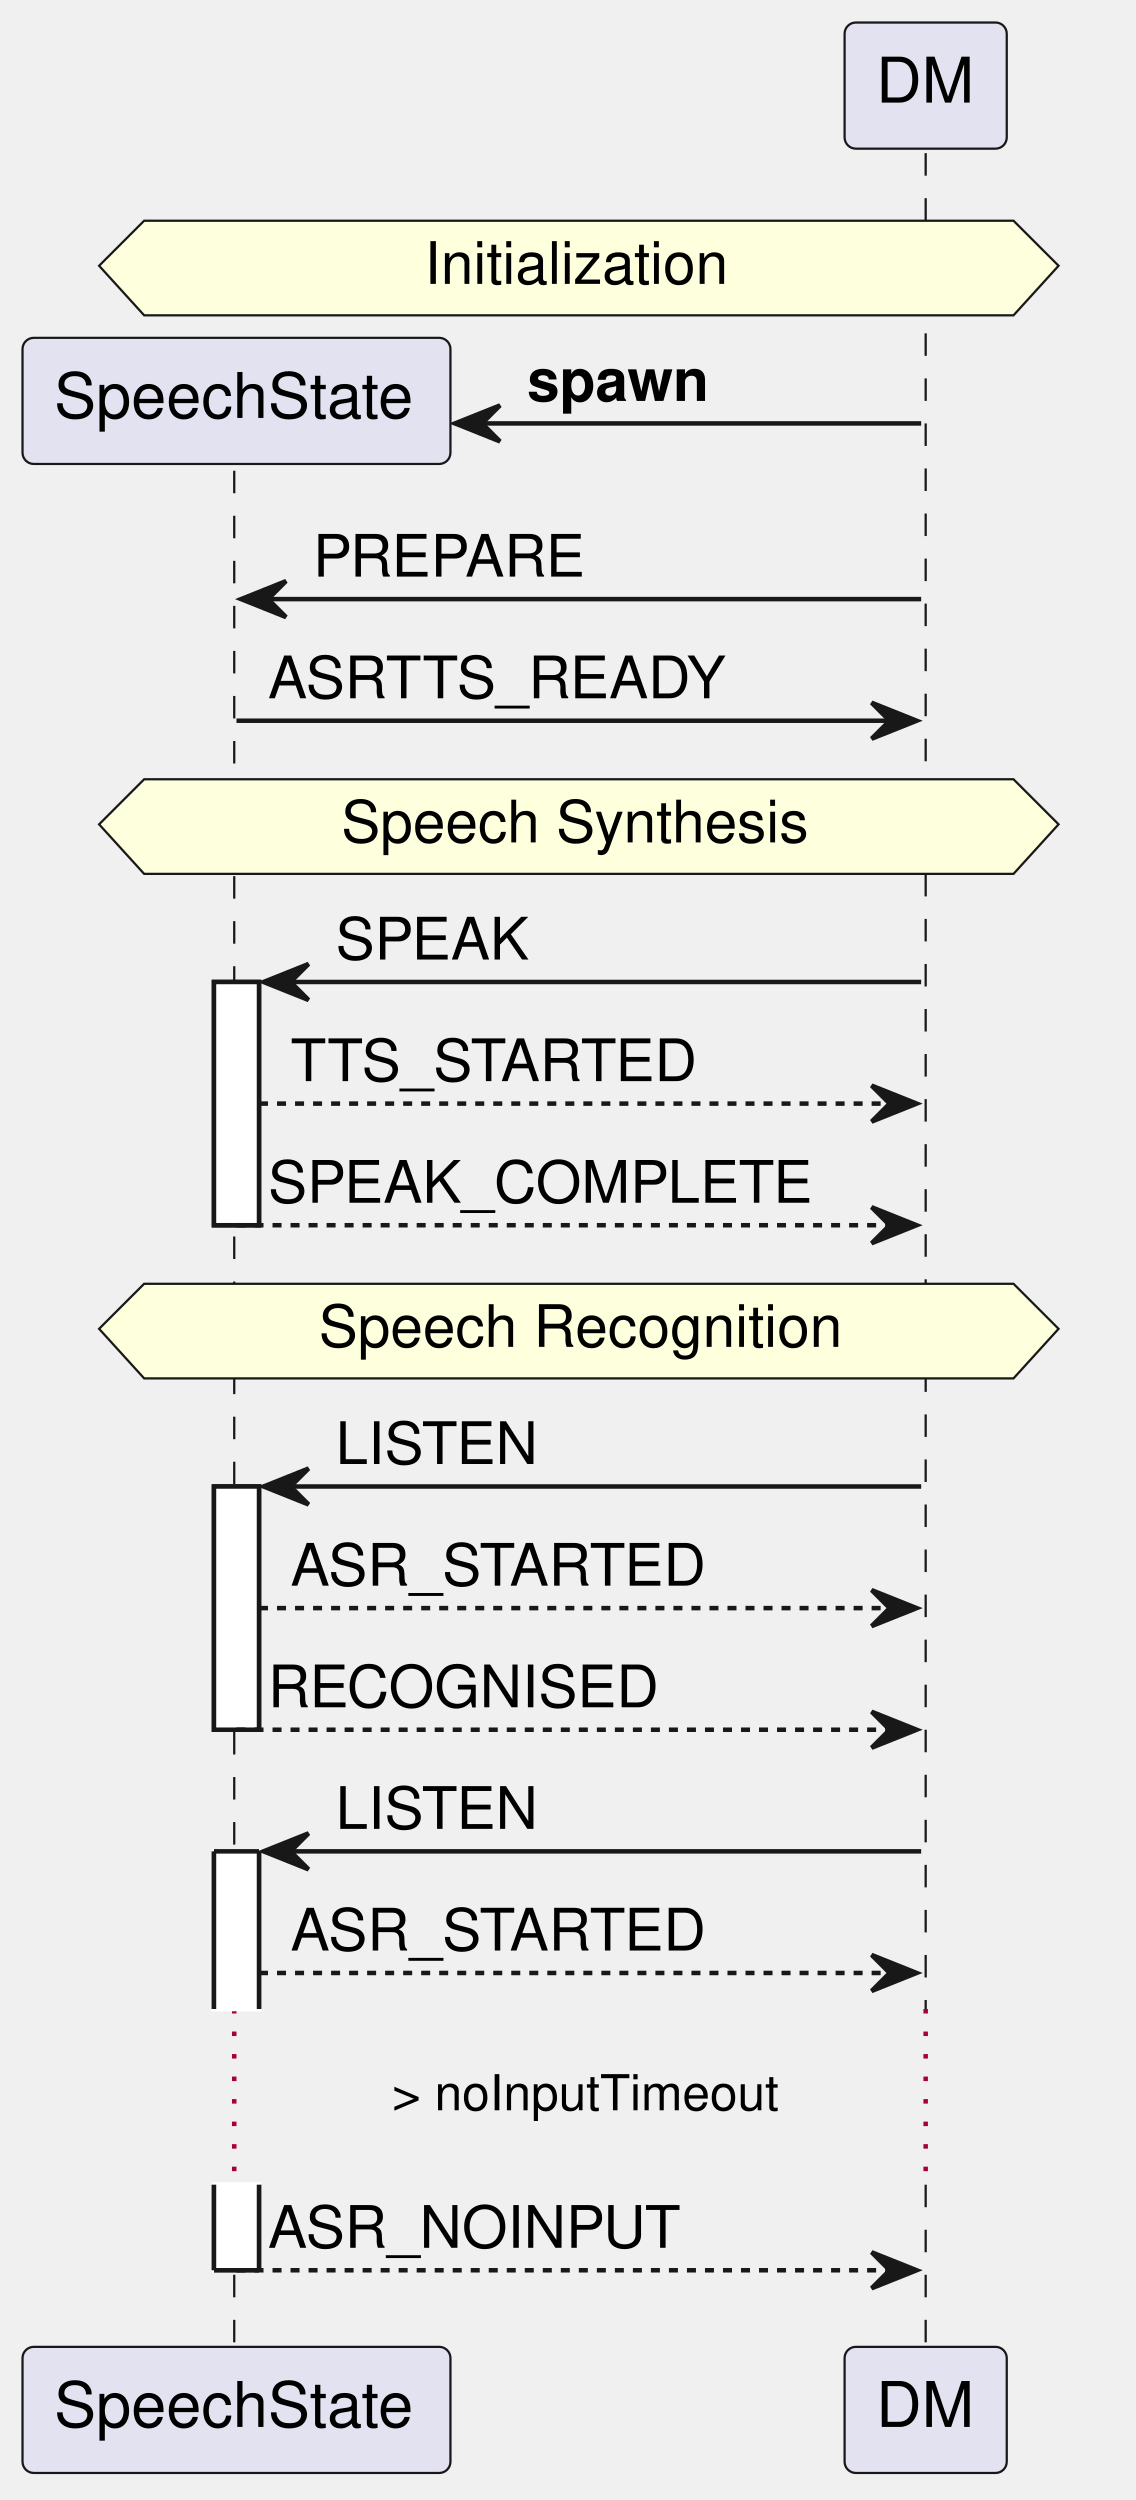
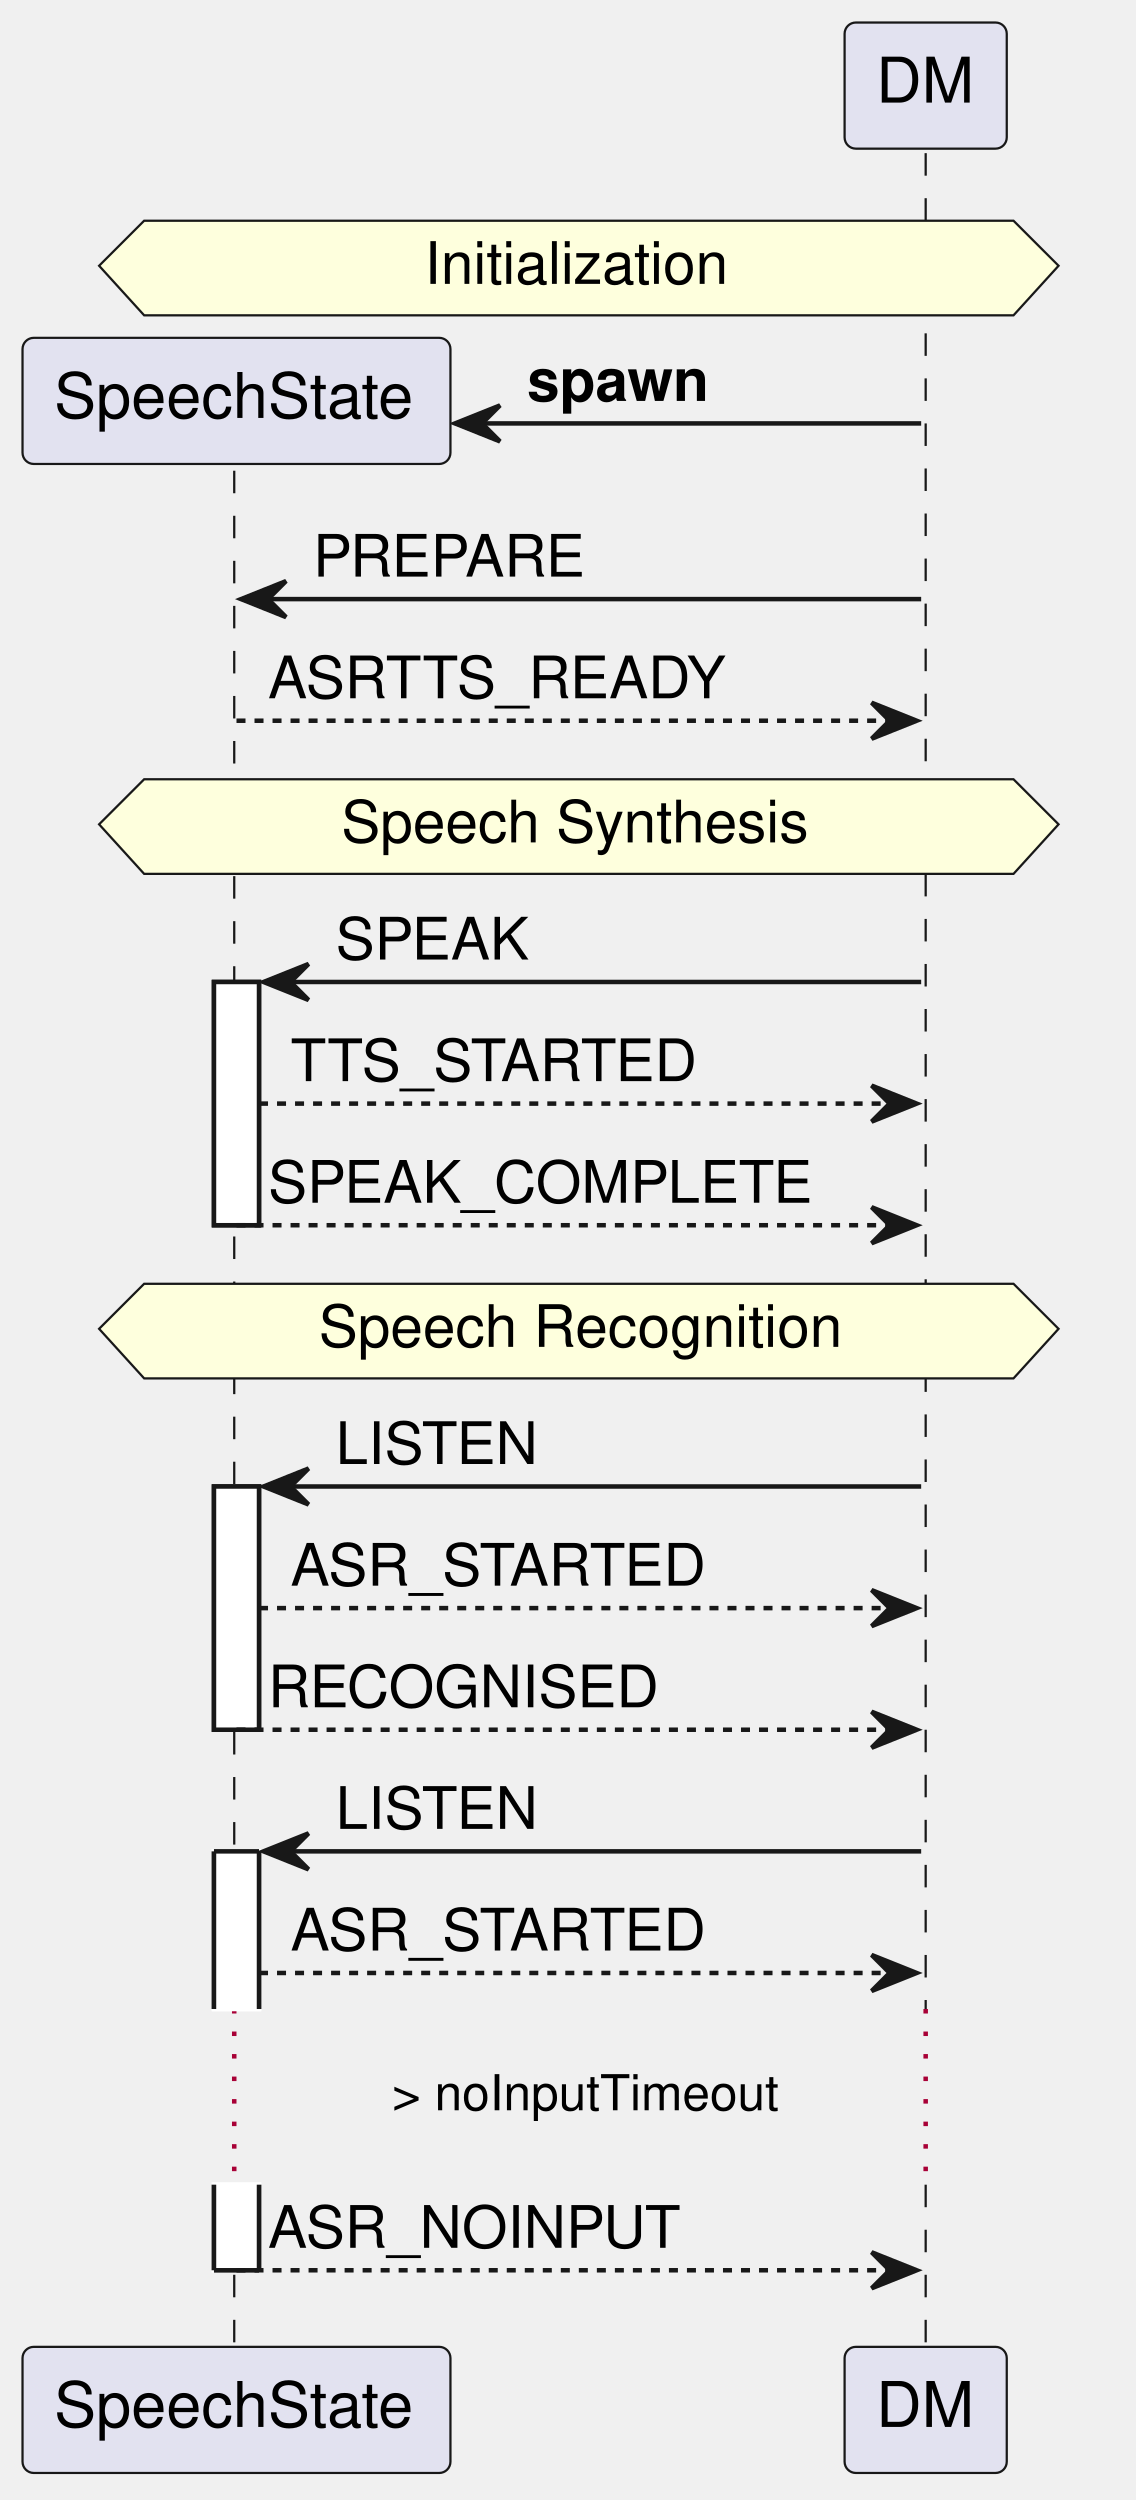
<svg xmlns="http://www.w3.org/2000/svg" contentStyleType="text/css" height="555px" preserveAspectRatio="none" style="width:252px;height:555px;background:#FFFFFF;" version="1.1" viewBox="0 0 252 555" width="252px" zoomAndPan="magnify">
  <defs />
  <g>
    <rect fill="#FFFFFF" height="54" style="stroke:#181818;stroke-width:1.0;" width="10" x="47.5" y="218" />
    <rect fill="#FFFFFF" height="54" style="stroke:#181818;stroke-width:1.0;" width="10" x="47.5" y="330" />
    <rect fill="#FFFFFF" height="35" style="stroke:#FFFFFF;stroke-width:1.0;" width="10" x="47.5" y="411" />
    <line style="stroke:#181818;stroke-width:1.0;" x1="47.5" x2="47.5" y1="411" y2="446" />
    <line style="stroke:#181818;stroke-width:1.0;" x1="57.5" x2="57.5" y1="411" y2="446" />
    <line style="stroke:#181818;stroke-width:1.0;" x1="47.5" x2="57.5" y1="411" y2="411" />
    <rect fill="#FFFFFF" height="19" style="stroke:#FFFFFF;stroke-width:1.0;" width="10" x="47.5" y="485" />
    <line style="stroke:#181818;stroke-width:1.0;" x1="47.5" x2="47.5" y1="485" y2="504" />
    <line style="stroke:#181818;stroke-width:1.0;" x1="57.5" x2="57.5" y1="485" y2="504" />
    <line style="stroke:#181818;stroke-width:1.0;" x1="47.5" x2="57.5" y1="504" y2="504" />
    <line style="stroke:#181818;stroke-width:0.5;stroke-dasharray:5.0,5.0;" x1="52" x2="52" y1="104.5" y2="446" />
    <line style="stroke:#A80036;stroke-width:1.0;stroke-dasharray:1.0,4.0;" x1="52" x2="52" y1="446" y2="485" />
    <line style="stroke:#181818;stroke-width:0.5;stroke-dasharray:5.0,5.0;" x1="52" x2="52" y1="485" y2="522" />
    <line style="stroke:#181818;stroke-width:0.5;stroke-dasharray:5.0,5.0;" x1="205.5" x2="205.5" y1="34" y2="446" />
    <line style="stroke:#A80036;stroke-width:1.0;stroke-dasharray:1.0,4.0;" x1="205.5" x2="205.5" y1="446" y2="485" />
    <line style="stroke:#181818;stroke-width:0.5;stroke-dasharray:5.0,5.0;" x1="205.5" x2="205.5" y1="485" y2="522" />
    <rect fill="#E2E2F0" height="28" rx="2.5" ry="2.5" style="stroke:#181818;stroke-width:0.5;" width="95" x="5" y="521" />
    <text fill="#000000" font-family="Helvetica" font-size="14" lengthAdjust="spacing" textLength="81" x="12" y="538.78">SpeechState</text>
    <rect fill="#E2E2F0" height="28" rx="2.5" ry="2.5" style="stroke:#181818;stroke-width:0.5;" width="36" x="187.5" y="5" />
    <text fill="#000000" font-family="Helvetica" font-size="14" lengthAdjust="spacing" textLength="22" x="194.5" y="22.78">DM</text>
    <rect fill="#E2E2F0" height="28" rx="2.5" ry="2.5" style="stroke:#181818;stroke-width:0.5;" width="36" x="187.5" y="521" />
    <text fill="#000000" font-family="Helvetica" font-size="14" lengthAdjust="spacing" textLength="22" x="194.5" y="538.78">DM</text>
    <rect fill="#FFFFFF" height="54" style="stroke:#181818;stroke-width:1.0;" width="10" x="47.5" y="218" />
    <rect fill="#FFFFFF" height="54" style="stroke:#181818;stroke-width:1.0;" width="10" x="47.5" y="330" />
    <rect fill="#FFFFFF" height="35" style="stroke:#FFFFFF;stroke-width:1.0;" width="10" x="47.5" y="411" />
    <line style="stroke:#181818;stroke-width:1.0;" x1="47.5" x2="47.5" y1="411" y2="446" />
    <line style="stroke:#181818;stroke-width:1.0;" x1="57.5" x2="57.5" y1="411" y2="446" />
    <line style="stroke:#181818;stroke-width:1.0;" x1="47.5" x2="57.5" y1="411" y2="411" />
    <rect fill="#FFFFFF" height="19" style="stroke:#FFFFFF;stroke-width:1.0;" width="10" x="47.5" y="485" />
    <line style="stroke:#181818;stroke-width:1.0;" x1="47.5" x2="47.5" y1="485" y2="504" />
    <line style="stroke:#181818;stroke-width:1.0;" x1="57.5" x2="57.5" y1="485" y2="504" />
    <line style="stroke:#181818;stroke-width:1.0;" x1="47.5" x2="57.5" y1="504" y2="504" />
    <polygon fill="#FEFFDD" points="32,49,225,49,235,59,225,70,32,70,22,59,32,49" style="stroke:#181818;stroke-width:0.5;" />
    <text fill="#000000" font-family="Helvetica" font-size="13" lengthAdjust="spacing" textLength="69" x="94.25" y="63.01">Initialization</text>
    <polygon fill="#181818" points="111,90,101,94,111,98,107,94" style="stroke:#181818;stroke-width:1.0;" />
    <line style="stroke:#181818;stroke-width:1.0;" x1="105" x2="204.5" y1="94" y2="94" />
    <text fill="#000000" font-family="Helvetica" font-size="13" font-weight="bold" lengthAdjust="spacing" textLength="40" x="117" y="89.01">spawn</text>
    <rect fill="#E2E2F0" height="28" rx="2.5" ry="2.5" style="stroke:#181818;stroke-width:0.5;" width="95" x="5" y="75" />
    <text fill="#000000" font-family="Helvetica" font-size="14" lengthAdjust="spacing" textLength="81" x="12" y="92.78">SpeechState</text>
    <polygon fill="#181818" points="63.5,129,53.5,133,63.5,137,59.5,133" style="stroke:#181818;stroke-width:1.0;" />
    <line style="stroke:#181818;stroke-width:1.0;" x1="57.5" x2="204.5" y1="133" y2="133" />
    <text fill="#000000" font-family="Helvetica" font-size="13" lengthAdjust="spacing" textLength="63" x="69.5" y="128.01">PREPARE</text>
    <polygon fill="#181818" points="193.5,156,203.5,160,193.5,164,197.5,160" style="stroke:#181818;stroke-width:1.0;" />
-     <line style="stroke:#181818;stroke-width:1.0;" x1="52.5" x2="199.5" y1="160" y2="160" />
+     <line style="stroke:#181818;stroke-width:1.0;stroke-dasharray:2.0,2.0;" x1="52.5" x2="199.5" y1="160" y2="160" />
    <text fill="#000000" font-family="Helvetica" font-size="13" lengthAdjust="spacing" textLength="104" x="59.5" y="155.01">ASRTTS_READY</text>
    <polygon fill="#FEFFDD" points="32,173,225,173,235,183,225,194,32,194,22,183,32,173" style="stroke:#181818;stroke-width:0.5;" />
    <text fill="#000000" font-family="Helvetica" font-size="13" lengthAdjust="spacing" textLength="106" x="75.75" y="187.01">Speech Synthesis</text>
    <polygon fill="#181818" points="68.5,214,58.5,218,68.5,222,64.5,218" style="stroke:#181818;stroke-width:1.0;" />
    <line style="stroke:#181818;stroke-width:1.0;" x1="62.5" x2="204.5" y1="218" y2="218" />
    <text fill="#000000" font-family="Helvetica" font-size="13" lengthAdjust="spacing" textLength="45" x="74.5" y="213.01">SPEAK</text>
    <polygon fill="#181818" points="193.5,241,203.5,245,193.5,249,197.5,245" style="stroke:#181818;stroke-width:1.0;" />
    <line style="stroke:#181818;stroke-width:1.0;stroke-dasharray:2.0,2.0;" x1="57.5" x2="199.5" y1="245" y2="245" />
    <text fill="#000000" font-family="Helvetica" font-size="13" lengthAdjust="spacing" textLength="93" x="64.5" y="240.01">TTS_STARTED</text>
    <polygon fill="#181818" points="193.5,268,203.5,272,193.5,276,197.5,272" style="stroke:#181818;stroke-width:1.0;" />
    <line style="stroke:#181818;stroke-width:1.0;stroke-dasharray:2.0,2.0;" x1="52.5" x2="199.5" y1="272" y2="272" />
    <text fill="#000000" font-family="Helvetica" font-size="13" lengthAdjust="spacing" textLength="124" x="59.5" y="267.01">SPEAK_COMPLETE</text>
    <polygon fill="#FEFFDD" points="32,285,225,285,235,295,225,306,32,306,22,295,32,285" style="stroke:#181818;stroke-width:0.5;" />
    <text fill="#000000" font-family="Helvetica" font-size="13" lengthAdjust="spacing" textLength="116" x="70.75" y="299.01">Speech Recognition</text>
    <polygon fill="#181818" points="68.5,326,58.5,330,68.5,334,64.5,330" style="stroke:#181818;stroke-width:1.0;" />
    <line style="stroke:#181818;stroke-width:1.0;" x1="62.5" x2="204.5" y1="330" y2="330" />
    <text fill="#000000" font-family="Helvetica" font-size="13" lengthAdjust="spacing" textLength="46" x="74.5" y="325.01">LISTEN</text>
    <polygon fill="#181818" points="193.5,353,203.5,357,193.5,361,197.5,357" style="stroke:#181818;stroke-width:1.0;" />
    <line style="stroke:#181818;stroke-width:1.0;stroke-dasharray:2.0,2.0;" x1="57.5" x2="199.5" y1="357" y2="357" />
    <text fill="#000000" font-family="Helvetica" font-size="13" lengthAdjust="spacing" textLength="95" x="64.5" y="352.01">ASR_STARTED</text>
    <polygon fill="#181818" points="193.5,380,203.5,384,193.5,388,197.5,384" style="stroke:#181818;stroke-width:1.0;" />
    <line style="stroke:#181818;stroke-width:1.0;stroke-dasharray:2.0,2.0;" x1="52.5" x2="199.5" y1="384" y2="384" />
    <text fill="#000000" font-family="Helvetica" font-size="13" lengthAdjust="spacing" textLength="87" x="59.5" y="379.01">RECOGNISED</text>
    <polygon fill="#181818" points="68.5,407,58.5,411,68.5,415,64.5,411" style="stroke:#181818;stroke-width:1.0;" />
    <line style="stroke:#181818;stroke-width:1.0;" x1="62.5" x2="204.5" y1="411" y2="411" />
    <text fill="#000000" font-family="Helvetica" font-size="13" lengthAdjust="spacing" textLength="46" x="74.5" y="406.01">LISTEN</text>
    <polygon fill="#181818" points="193.5,434,203.5,438,193.5,442,197.5,438" style="stroke:#181818;stroke-width:1.0;" />
    <line style="stroke:#181818;stroke-width:1.0;stroke-dasharray:2.0,2.0;" x1="57.5" x2="199.5" y1="438" y2="438" />
    <text fill="#000000" font-family="Helvetica" font-size="13" lengthAdjust="spacing" textLength="95" x="64.5" y="433.01">ASR_STARTED</text>
    <text fill="#000000" font-family="Helvetica" font-size="11" lengthAdjust="spacing" textLength="84" x="87" y="468.47">&gt; noInputTimeout</text>
    <polygon fill="#181818" points="193.5,500,203.5,504,193.5,508,197.5,504" style="stroke:#181818;stroke-width:1.0;" />
    <line style="stroke:#181818;stroke-width:1.0;stroke-dasharray:2.0,2.0;" x1="52.5" x2="199.5" y1="504" y2="504" />
    <text fill="#000000" font-family="Helvetica" font-size="13" lengthAdjust="spacing" textLength="92" x="59.5" y="499.01">ASR_NOINPUT</text>
  </g>
</svg>
